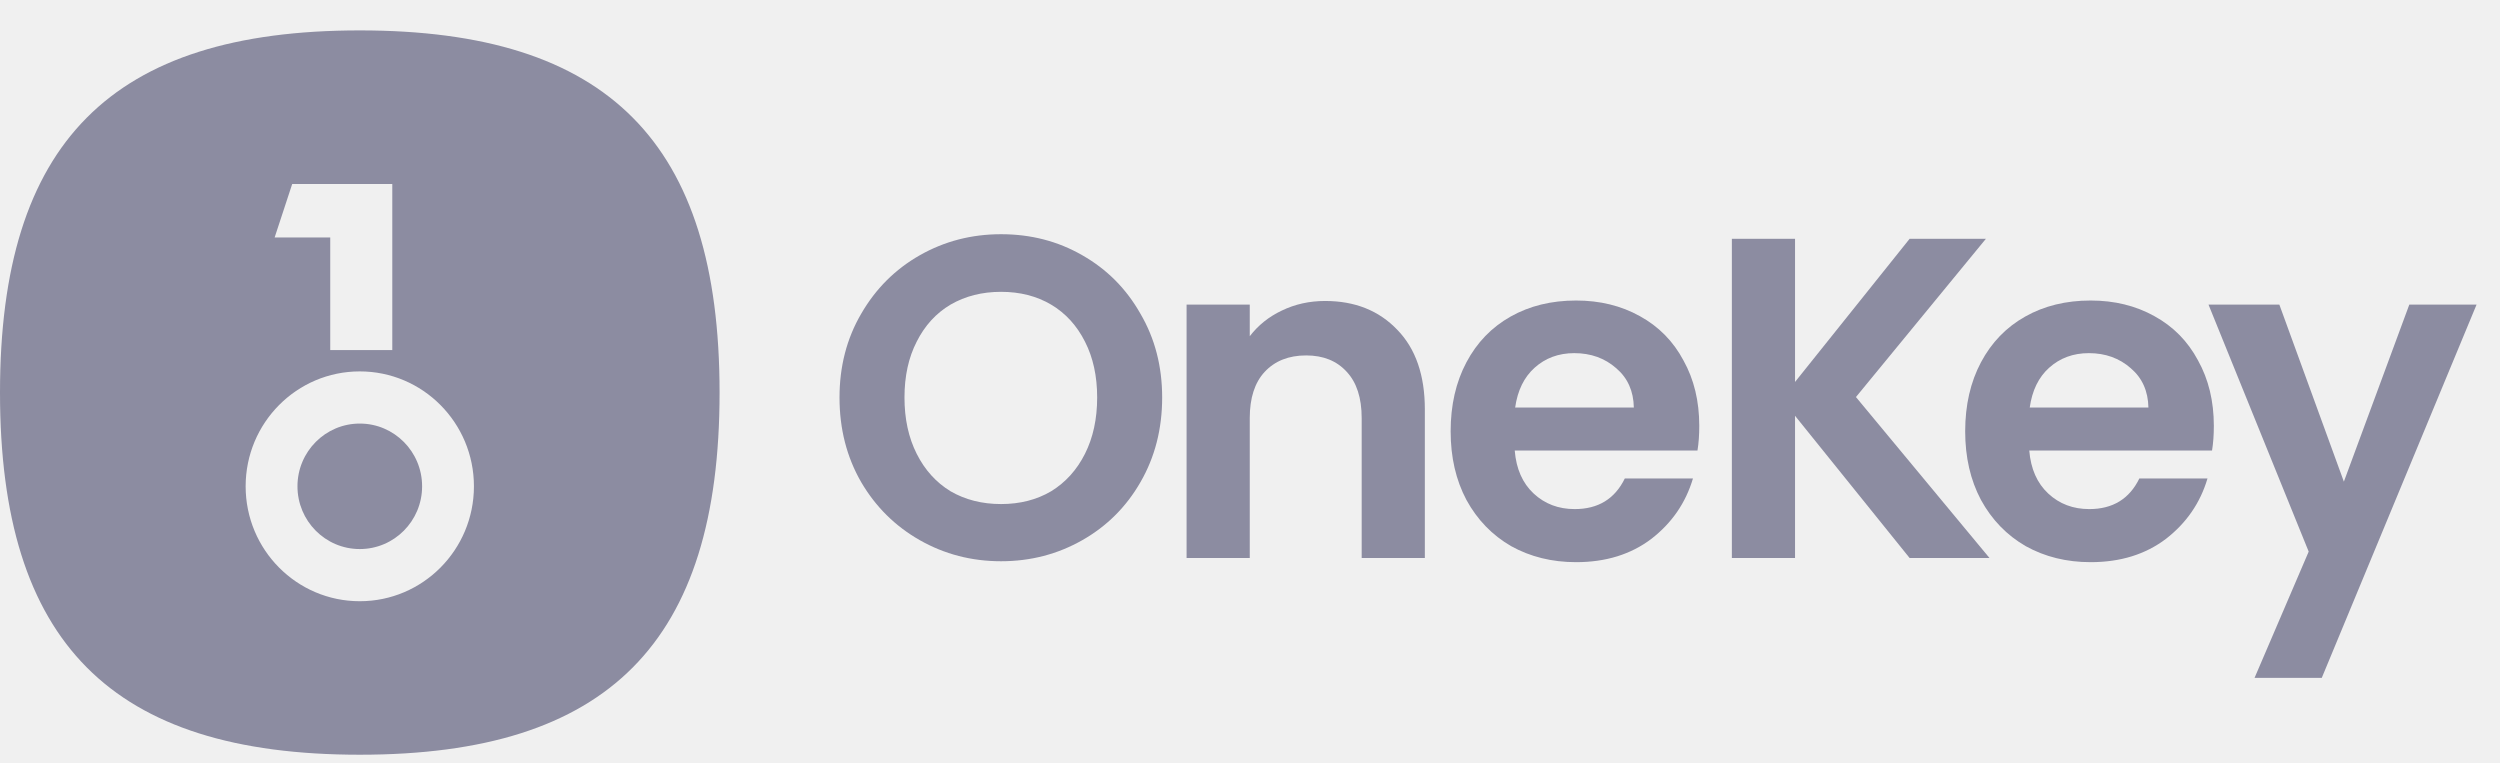
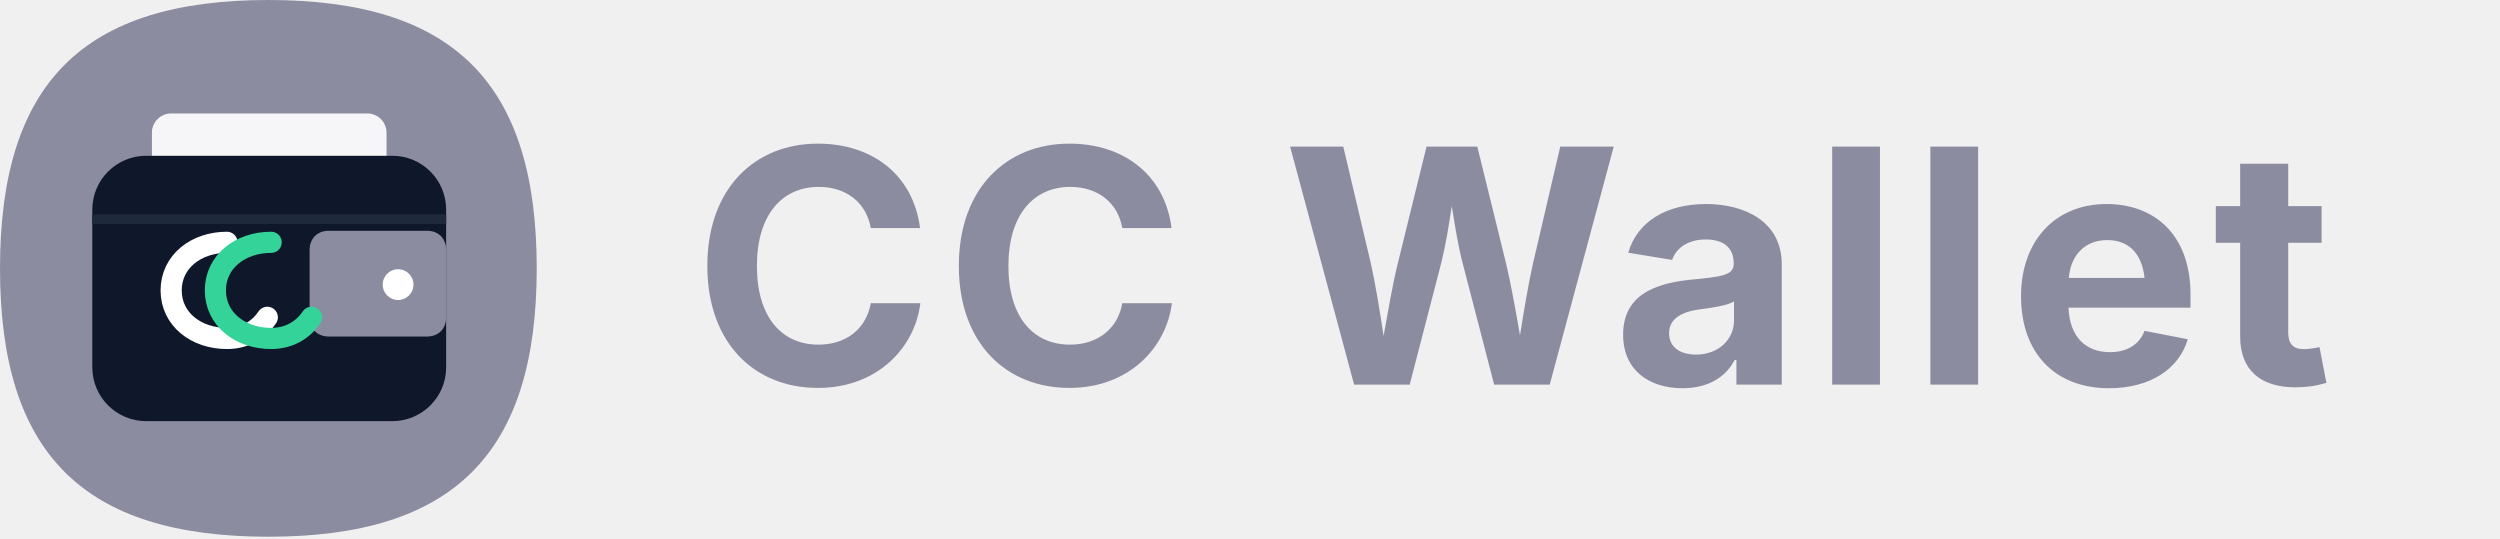
- <svg xmlns="http://www.w3.org/2000/svg" width="82" height="25" viewBox="0 0 82 25" fill="none">
-   <path d="M32.835 18.409C31.868 18.409 30.98 18.178 30.17 17.718C29.361 17.258 28.72 16.623 28.246 15.813C27.773 14.993 27.536 14.068 27.536 13.038C27.536 12.018 27.773 11.103 28.246 10.293C28.72 9.472 29.361 8.832 30.17 8.372C30.98 7.912 31.868 7.682 32.835 7.682C33.812 7.682 34.7 7.912 35.499 8.372C36.308 8.832 36.944 9.472 37.408 10.293C37.882 11.103 38.119 12.018 38.119 13.038C38.119 14.068 37.882 14.993 37.408 15.813C36.944 16.623 36.308 17.258 35.499 17.718C34.69 18.178 33.802 18.409 32.835 18.409ZM32.835 16.533C33.456 16.533 34.004 16.393 34.478 16.113C34.951 15.823 35.321 15.413 35.588 14.883C35.854 14.353 35.987 13.738 35.987 13.038C35.987 12.338 35.854 11.728 35.588 11.208C35.321 10.678 34.951 10.273 34.478 9.992C34.004 9.712 33.456 9.572 32.835 9.572C32.213 9.572 31.66 9.712 31.177 9.992C30.703 10.273 30.333 10.678 30.067 11.208C29.8 11.728 29.667 12.338 29.667 13.038C29.667 13.738 29.8 14.353 30.067 14.883C30.333 15.413 30.703 15.823 31.177 16.113C31.66 16.393 32.213 16.533 32.835 16.533Z" fill="#8C8CA1" />
-   <path d="M43.464 9.872C44.441 9.872 45.23 10.187 45.832 10.818C46.434 11.438 46.735 12.308 46.735 13.428V18.303H44.663V13.713C44.663 13.053 44.5 12.548 44.175 12.198C43.849 11.838 43.405 11.658 42.843 11.658C42.27 11.658 41.816 11.838 41.481 12.198C41.155 12.548 40.992 13.053 40.992 13.713V18.303H38.92V9.992H40.992V11.028C41.269 10.668 41.619 10.387 42.043 10.187C42.477 9.977 42.951 9.872 43.464 9.872Z" fill="#8C8CA1" />
-   <path d="M55.736 13.968C55.736 14.268 55.717 14.538 55.677 14.778H49.683C49.732 15.378 49.939 15.848 50.304 16.188C50.669 16.528 51.118 16.698 51.651 16.698C52.421 16.698 52.968 16.363 53.294 15.693H55.529C55.292 16.493 54.838 17.153 54.167 17.673C53.496 18.183 52.672 18.439 51.696 18.439C50.906 18.439 50.196 18.264 49.564 17.913C48.943 17.553 48.454 17.048 48.099 16.398C47.754 15.748 47.581 14.998 47.581 14.148C47.581 13.288 47.754 12.533 48.099 11.883C48.444 11.233 48.928 10.732 49.549 10.383C50.171 10.032 50.886 9.857 51.696 9.857C52.475 9.857 53.171 10.027 53.783 10.367C54.404 10.707 54.883 11.193 55.218 11.823C55.564 12.443 55.736 13.158 55.736 13.968ZM53.59 13.368C53.58 12.828 53.388 12.398 53.013 12.078C52.638 11.748 52.179 11.583 51.636 11.583C51.123 11.583 50.689 11.743 50.334 12.063C49.989 12.373 49.776 12.808 49.697 13.368H53.59Z" fill="#8C8CA1" />
-   <path d="M62.636 18.303L58.877 13.638V18.303H56.805V7.832H58.877V12.528L62.636 7.832H65.138L60.875 13.023L65.256 18.303H62.636Z" fill="#8C8CA1" />
-   <path d="M72.614 13.968C72.614 14.268 72.594 14.538 72.555 14.778H66.56C66.609 15.378 66.817 15.848 67.182 16.188C67.547 16.528 67.996 16.698 68.529 16.698C69.298 16.698 69.846 16.363 70.171 15.693H72.406C72.17 16.493 71.716 17.153 71.045 17.673C70.374 18.183 69.55 18.439 68.573 18.439C67.784 18.439 67.073 18.264 66.442 17.913C65.82 17.553 65.332 17.048 64.976 16.398C64.631 15.748 64.458 14.998 64.458 14.148C64.458 13.288 64.631 12.533 64.976 11.883C65.322 11.233 65.805 10.732 66.427 10.383C67.049 10.032 67.764 9.857 68.573 9.857C69.353 9.857 70.048 10.027 70.66 10.367C71.282 10.707 71.76 11.193 72.096 11.823C72.441 12.443 72.614 13.158 72.614 13.968ZM70.468 13.368C70.458 12.828 70.265 12.398 69.89 12.078C69.515 11.748 69.056 11.583 68.514 11.583C68.001 11.583 67.567 11.743 67.211 12.063C66.866 12.373 66.654 12.808 66.575 13.368H70.468Z" fill="#8C8CA1" />
-   <path d="M81.231 9.992L76.154 22.234H73.949L75.725 18.093L72.439 9.992H74.763L76.879 15.798L79.025 9.992H81.231Z" fill="#8C8CA1" />
-   <path fill-rule="evenodd" clip-rule="evenodd" d="M11.801 24.755C19.948 24.755 23.602 21.077 23.602 12.876C23.602 4.675 19.948 0.997 11.801 0.997C3.654 0.997 0 4.675 0 12.876C0 21.077 3.654 24.755 11.801 24.755ZM9.584 6.036H12.867V11.482H10.832V7.789H9.008L9.584 6.036ZM11.801 19.72C13.869 19.72 15.545 18.033 15.545 15.951C15.545 13.87 13.869 12.182 11.801 12.182C9.733 12.182 8.057 13.87 8.057 15.951C8.057 18.033 9.733 19.72 11.801 19.72ZM11.801 18.009C12.93 18.009 13.845 17.088 13.845 15.951C13.845 14.815 12.93 13.893 11.801 13.893C10.672 13.893 9.757 14.815 9.757 15.951C9.757 17.088 10.672 18.009 11.801 18.009Z" fill="#8C8CA1" />
+ <svg xmlns="http://www.w3.org/2000/svg" width="130" height="28" viewBox="0 0 130 28" fill="none">
+   <path d="M27.91 13.955c0 9.634-4.321 13.955-13.955 13.955S0 23.589 0 13.955 4.321 0 13.955 0 27.91 4.321 27.91 13.955" fill="#8C8CA1" />
+   <rect x="7.9" y="5.9" width="12.2" height="3.9" rx="1" fill="#FFFFFF" fill-opacity="0.92" />
+   <rect x="4.8" y="8.1" width="18.4" height="13.8" rx="2.8" fill="#0F172A" />
+   <path d="M4.8 11.4h18.4" stroke="#1E293B" stroke-width="0.5" />
+   <path d="M17.1 12h5.1c0.6 0 1 0.4 1 1v3.5c0 0.6-0.4 1-1 1h-5.1c-0.6 0-1-0.4-1-1V13c0-0.6 0.4-1 1-1z" fill="#8C8CA1" />
+   <circle cx="20.7" cy="14.8" r="0.8" fill="#FFFFFF" />
+   <path d="M11.8 12.6c-1.6 0-2.9 1-2.9 2.5 0 1.5 1.3 2.5 2.9 2.5 1 0 1.7-0.5 2.1-1.1" stroke="#FFFFFF" stroke-width="1.1" stroke-linecap="round" fill="none" />
+   <path d="M14.1 12.6c-1.6 0-2.9 1-2.9 2.5 0 1.5 1.3 2.5 2.9 2.5 1 0 1.7-0.5 2.1-1.1" stroke="#34D399" stroke-width="1.1" stroke-linecap="round" fill="none" />
+   <text x="36" y="20" fill="#8C8CA1" font-size="17" font-weight="bold" letter-spacing="0.5" font-family="system-ui, -apple-system, sans-serif">CC Wallet</text>
</svg>
